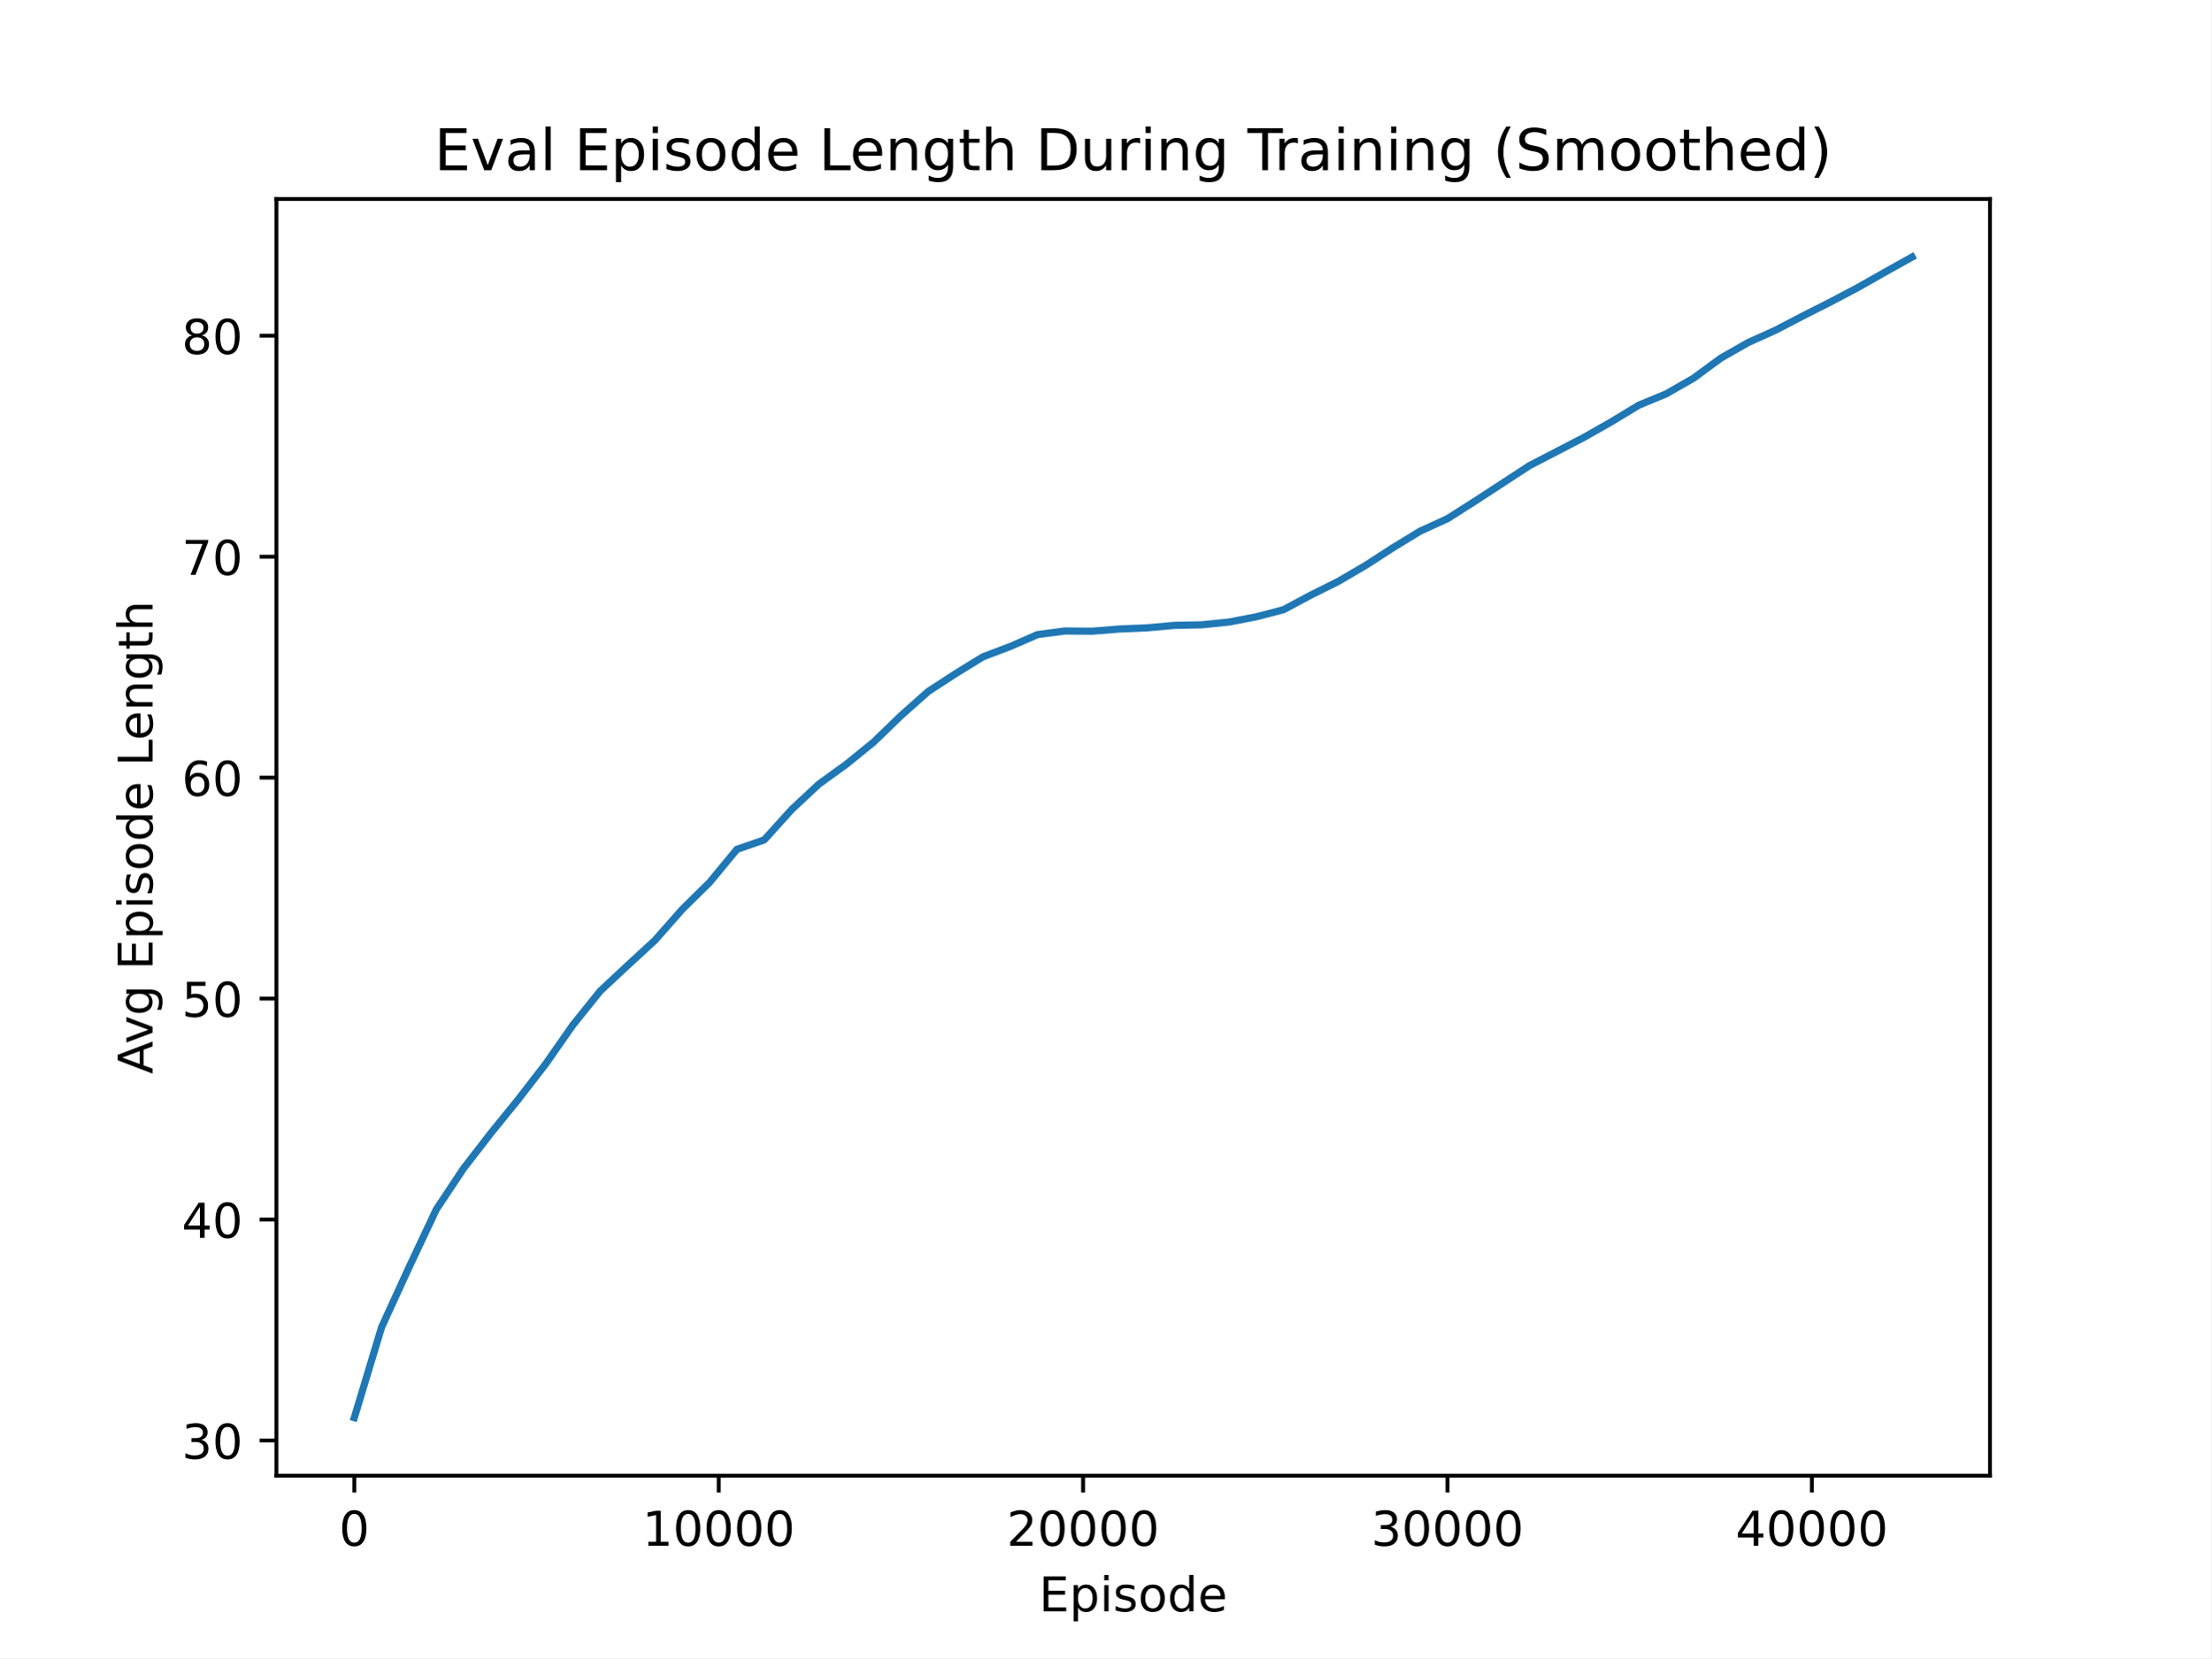
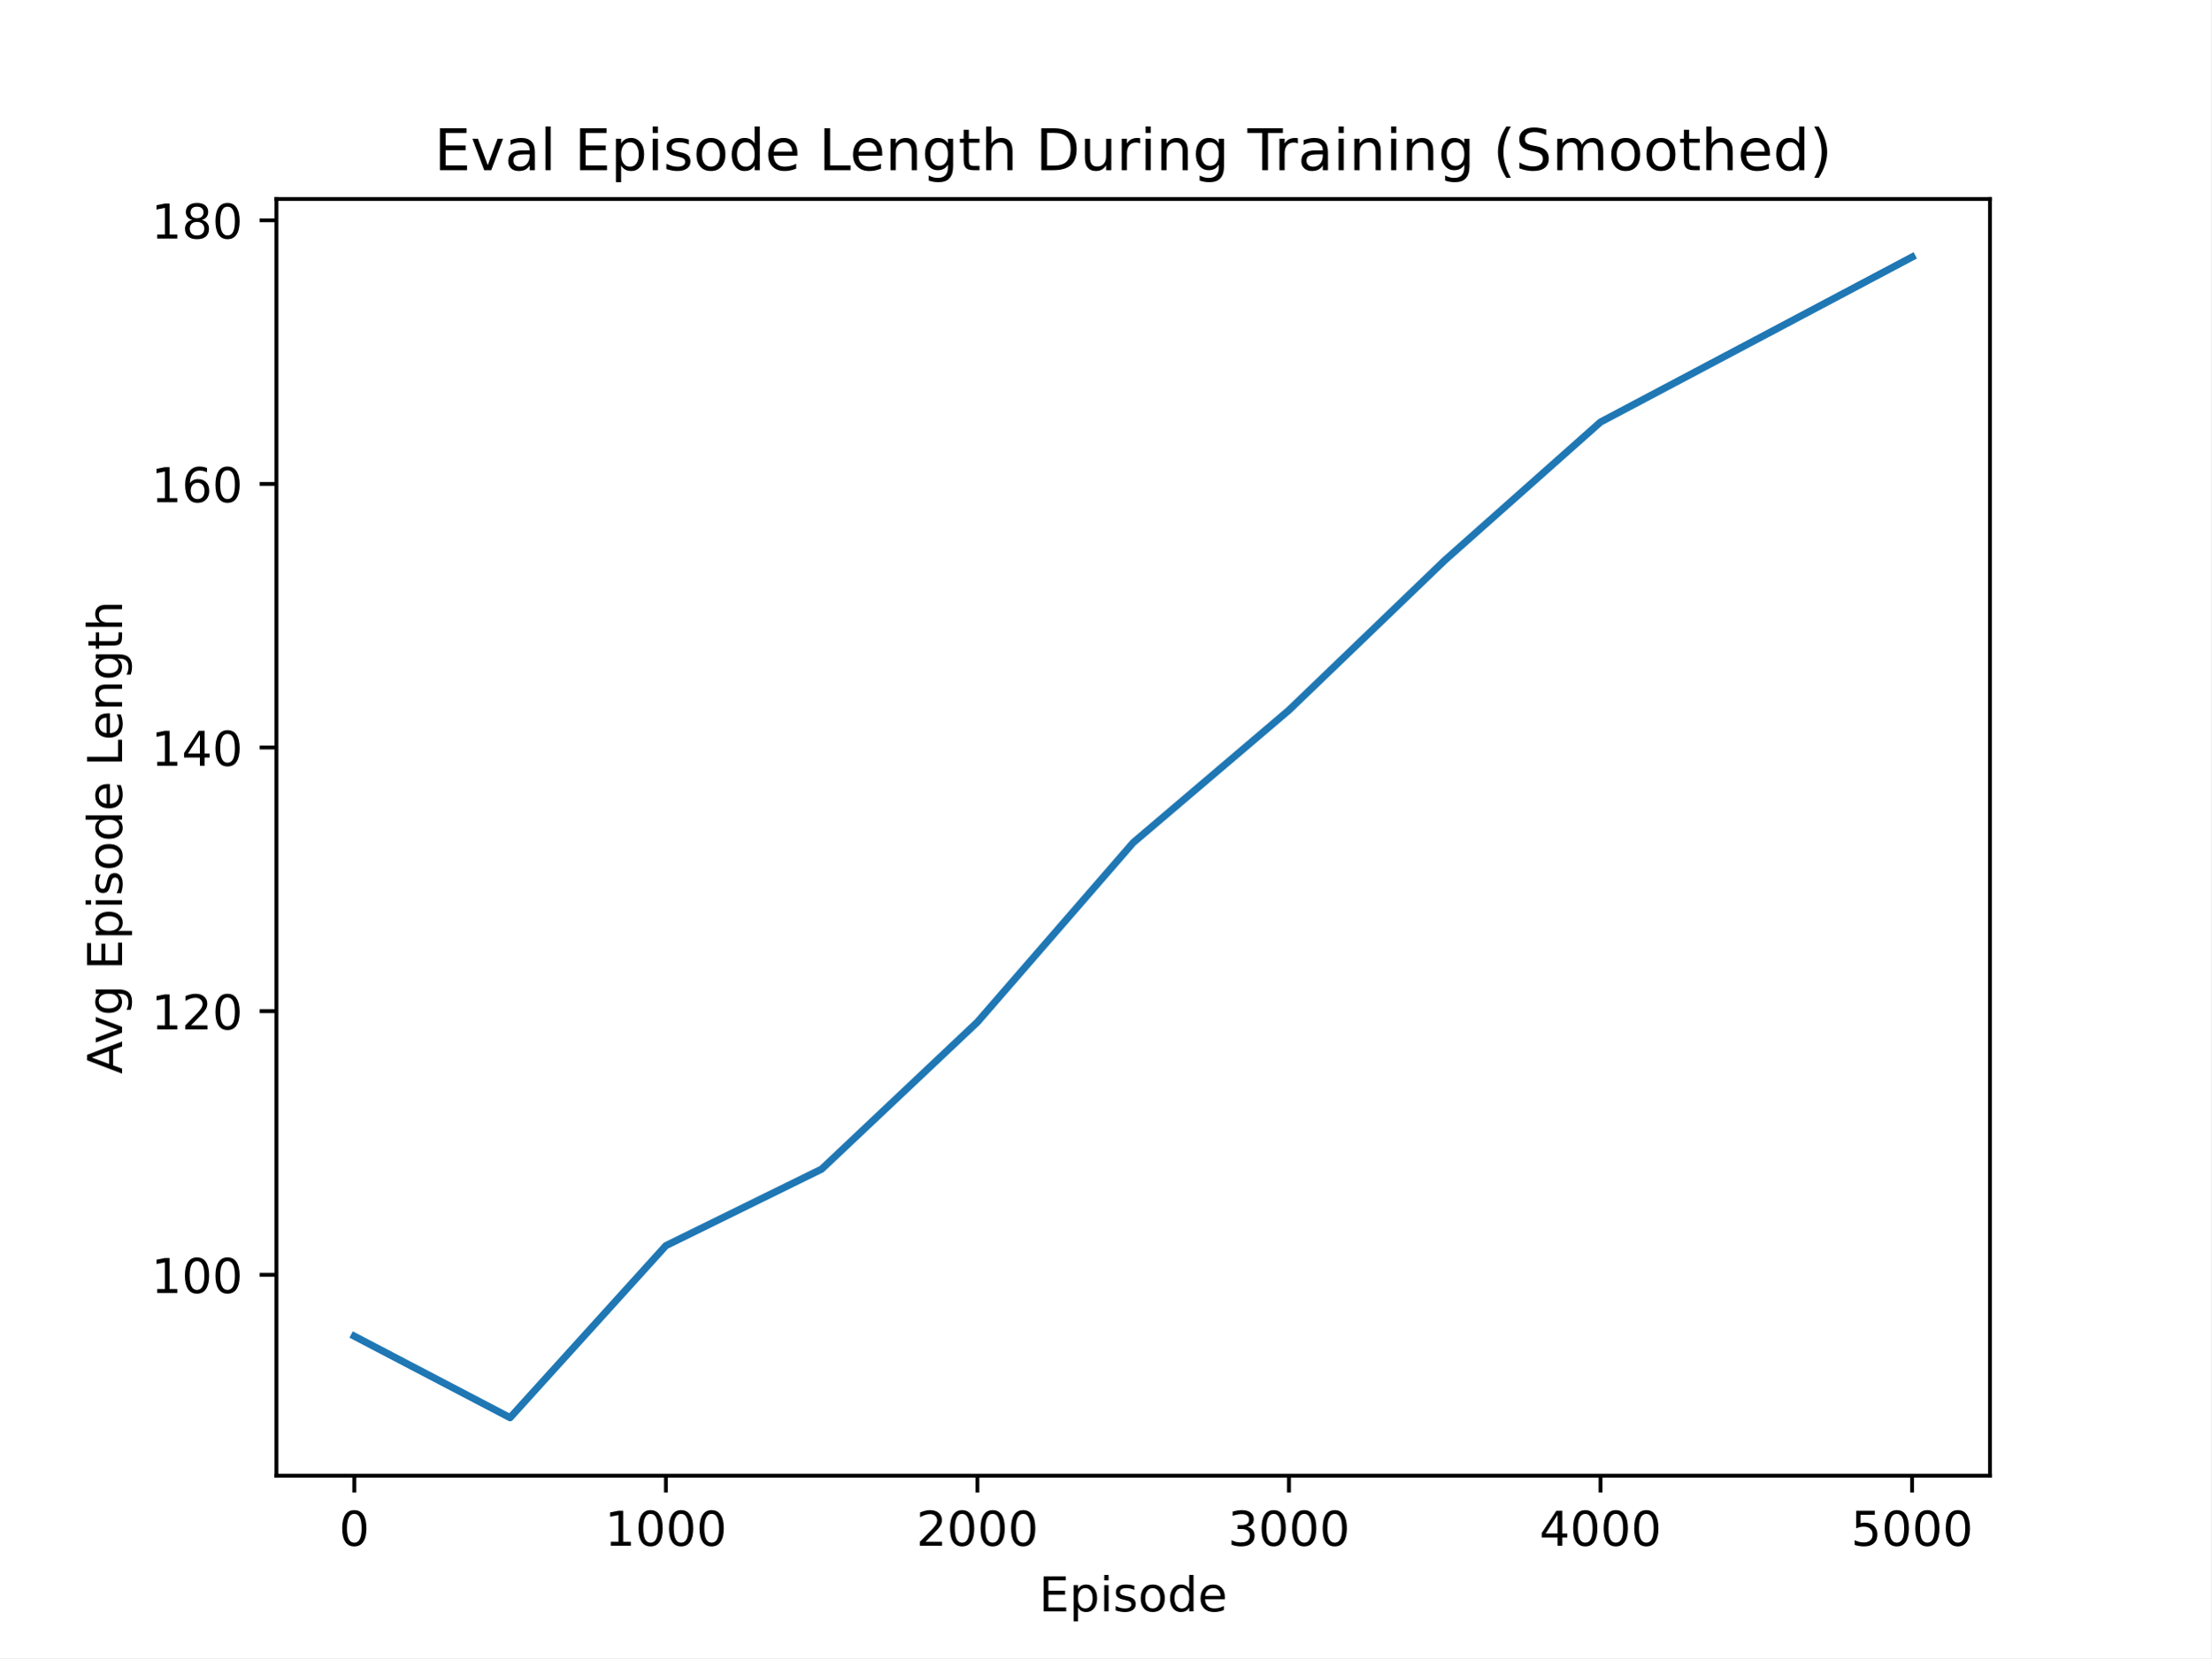
<svg xmlns="http://www.w3.org/2000/svg" xmlns:xlink="http://www.w3.org/1999/xlink" width="460.8pt" height="345.6pt" viewBox="0 0 460.8 345.6" version="1.1">
  <defs>
    <style type="text/css">*{stroke-linejoin: round; stroke-linecap: butt}</style>
  </defs>
  <g id="figure_1">
    <g id="patch_1">
      <path d="M 0 345.6  L 460.8 345.6  L 460.8 0  L 0 0  z " style="fill: #ffffff" />
    </g>
    <g id="axes_1">
      <g id="patch_2">
        <path d="M 57.6 307.584  L 414.72 307.584  L 414.72 41.472  L 57.6 41.472  z " style="fill: #ffffff" />
      </g>
      <g id="matplotlib.axis_1">
        <g id="xtick_1">
          <g id="line2d_1">
            <defs>
-               <path id="m8848bead76" d="M 0 0  L 0 3.5  " style="stroke: #000000; stroke-width: 0.8" />
+               <path id="m1fa37dcdb4" d="M 0 0  L 0 3.5  " style="stroke: #000000; stroke-width: 0.8" />
            </defs>
            <g>
-               <use xlink:href="#m8848bead76" x="73.833" y="307.584" style="stroke: #000000; stroke-width: 0.8" />
+               <use xlink:href="#m1fa37dcdb4" x="73.833" y="307.584" style="stroke: #000000; stroke-width: 0.8" />
            </g>
          </g>
          <g id="text_1">
            <g transform="translate(70.65148 322.1824) scale(0.1 -0.1)">
              <defs>
                <path id="DejaVuSans-30" d="M 2034 4250  Q 1547 4250 1301 3770  Q 1056 3291 1056 2328  Q 1056 1369 1301 889  Q 1547 409 2034 409  Q 2525 409 2770 889  Q 3016 1369 3016 2328  Q 3016 3291 2770 3770  Q 2525 4250 2034 4250  z M 2034 4750  Q 2819 4750 3233 4129  Q 3647 3509 3647 2328  Q 3647 1150 3233 529  Q 2819 -91 2034 -91  Q 1250 -91 836 529  Q 422 1150 422 2328  Q 422 3509 836 4129  Q 1250 4750 2034 4750  z " transform="scale(0.015625)" />
              </defs>
              <use xlink:href="#DejaVuSans-30" />
            </g>
          </g>
        </g>
        <g id="xtick_2">
          <g id="line2d_2">
            <g>
-               <use xlink:href="#m8848bead76" x="149.775" y="307.584" style="stroke: #000000; stroke-width: 0.8" />
+               <use xlink:href="#m1fa37dcdb4" x="138.764" y="307.584" style="stroke: #000000; stroke-width: 0.8" />
            </g>
          </g>
          <g id="text_2">
-             <g transform="translate(133.8691 322.1824) scale(0.1 -0.1)">
+             <g transform="translate(126.0386 322.1824) scale(0.1 -0.1)">
              <defs>
                <path id="DejaVuSans-31" d="M 794 531  L 1825 531  L 1825 4091  L 703 3866  L 703 4441  L 1819 4666  L 2450 4666  L 2450 531  L 3481 531  L 3481 0  L 794 0  L 794 531  z " transform="scale(0.015625)" />
              </defs>
              <use xlink:href="#DejaVuSans-31" />
              <use xlink:href="#DejaVuSans-30" x="63.623" />
              <use xlink:href="#DejaVuSans-30" x="127.246" />
              <use xlink:href="#DejaVuSans-30" x="190.869" />
-               <use xlink:href="#DejaVuSans-30" x="254.492" />
            </g>
          </g>
        </g>
        <g id="xtick_3">
          <g id="line2d_3">
            <g>
-               <use xlink:href="#m8848bead76" x="225.718" y="307.584" style="stroke: #000000; stroke-width: 0.8" />
+               <use xlink:href="#m1fa37dcdb4" x="203.695" y="307.584" style="stroke: #000000; stroke-width: 0.8" />
            </g>
          </g>
          <g id="text_3">
-             <g transform="translate(209.8116 322.1824) scale(0.1 -0.1)">
+             <g transform="translate(190.9695 322.1824) scale(0.1 -0.1)">
              <defs>
                <path id="DejaVuSans-32" d="M 1228 531  L 3431 531  L 3431 0  L 469 0  L 469 531  Q 828 903 1448 1529  Q 2069 2156 2228 2338  Q 2531 2678 2651 2914  Q 2772 3150 2772 3378  Q 2772 3750 2511 3984  Q 2250 4219 1831 4219  Q 1534 4219 1204 4116  Q 875 4013 500 3803  L 500 4441  Q 881 4594 1212 4672  Q 1544 4750 1819 4750  Q 2544 4750 2975 4387  Q 3406 4025 3406 3419  Q 3406 3131 3298 2873  Q 3191 2616 2906 2266  Q 2828 2175 2409 1742  Q 1991 1309 1228 531  z " transform="scale(0.015625)" />
              </defs>
              <use xlink:href="#DejaVuSans-32" />
              <use xlink:href="#DejaVuSans-30" x="63.623" />
              <use xlink:href="#DejaVuSans-30" x="127.246" />
              <use xlink:href="#DejaVuSans-30" x="190.869" />
-               <use xlink:href="#DejaVuSans-30" x="254.492" />
            </g>
          </g>
        </g>
        <g id="xtick_4">
          <g id="line2d_4">
            <g>
-               <use xlink:href="#m8848bead76" x="301.66" y="307.584" style="stroke: #000000; stroke-width: 0.8" />
+               <use xlink:href="#m1fa37dcdb4" x="268.625" y="307.584" style="stroke: #000000; stroke-width: 0.8" />
            </g>
          </g>
          <g id="text_4">
-             <g transform="translate(285.7542 322.1824) scale(0.1 -0.1)">
+             <g transform="translate(255.9005 322.1824) scale(0.1 -0.1)">
              <defs>
                <path id="DejaVuSans-33" d="M 2597 2516  Q 3050 2419 3304 2112  Q 3559 1806 3559 1356  Q 3559 666 3084 287  Q 2609 -91 1734 -91  Q 1441 -91 1130 -33  Q 819 25 488 141  L 488 750  Q 750 597 1062 519  Q 1375 441 1716 441  Q 2309 441 2620 675  Q 2931 909 2931 1356  Q 2931 1769 2642 2001  Q 2353 2234 1838 2234  L 1294 2234  L 1294 2753  L 1863 2753  Q 2328 2753 2575 2939  Q 2822 3125 2822 3475  Q 2822 3834 2567 4026  Q 2313 4219 1838 4219  Q 1578 4219 1281 4162  Q 984 4106 628 3988  L 628 4550  Q 988 4650 1302 4700  Q 1616 4750 1894 4750  Q 2613 4750 3031 4423  Q 3450 4097 3450 3541  Q 3450 3153 3228 2886  Q 3006 2619 2597 2516  z " transform="scale(0.015625)" />
              </defs>
              <use xlink:href="#DejaVuSans-33" />
              <use xlink:href="#DejaVuSans-30" x="63.623" />
              <use xlink:href="#DejaVuSans-30" x="127.246" />
              <use xlink:href="#DejaVuSans-30" x="190.869" />
-               <use xlink:href="#DejaVuSans-30" x="254.492" />
            </g>
          </g>
        </g>
        <g id="xtick_5">
          <g id="line2d_5">
            <g>
-               <use xlink:href="#m8848bead76" x="377.603" y="307.584" style="stroke: #000000; stroke-width: 0.8" />
+               <use xlink:href="#m1fa37dcdb4" x="333.556" y="307.584" style="stroke: #000000; stroke-width: 0.8" />
            </g>
          </g>
          <g id="text_5">
-             <g transform="translate(361.6968 322.1824) scale(0.1 -0.1)">
+             <g transform="translate(320.8314 322.1824) scale(0.1 -0.1)">
              <defs>
                <path id="DejaVuSans-34" d="M 2419 4116  L 825 1625  L 2419 1625  L 2419 4116  z M 2253 4666  L 3047 4666  L 3047 1625  L 3713 1625  L 3713 1100  L 3047 1100  L 3047 0  L 2419 0  L 2419 1100  L 313 1100  L 313 1709  L 2253 4666  z " transform="scale(0.015625)" />
              </defs>
              <use xlink:href="#DejaVuSans-34" />
              <use xlink:href="#DejaVuSans-30" x="63.623" />
              <use xlink:href="#DejaVuSans-30" x="127.246" />
              <use xlink:href="#DejaVuSans-30" x="190.869" />
-               <use xlink:href="#DejaVuSans-30" x="254.492" />
-             </g>
-           </g>
-         </g>
-         <g id="text_6">
+             </g>
+           </g>
+         </g>
+         <g id="xtick_6">
+           <g id="line2d_6">
+             <g>
+               <use xlink:href="#m1fa37dcdb4" x="398.487" y="307.584" style="stroke: #000000; stroke-width: 0.8" />
+             </g>
+           </g>
+           <g id="text_6">
+             <g transform="translate(385.7623 322.1824) scale(0.1 -0.1)">
+               <defs>
+                 <path id="DejaVuSans-35" d="M 691 4666  L 3169 4666  L 3169 4134  L 1269 4134  L 1269 2991  Q 1406 3038 1543 3061  Q 1681 3084 1819 3084  Q 2600 3084 3056 2656  Q 3513 2228 3513 1497  Q 3513 744 3044 326  Q 2575 -91 1722 -91  Q 1428 -91 1123 -41  Q 819 9 494 109  L 494 744  Q 775 591 1075 516  Q 1375 441 1709 441  Q 2250 441 2565 725  Q 2881 1009 2881 1497  Q 2881 1984 2565 2268  Q 2250 2553 1709 2553  Q 1456 2553 1204 2497  Q 953 2441 691 2322  L 691 4666  z " transform="scale(0.015625)" />
+               </defs>
+               <use xlink:href="#DejaVuSans-35" />
+               <use xlink:href="#DejaVuSans-30" x="63.623" />
+               <use xlink:href="#DejaVuSans-30" x="127.246" />
+               <use xlink:href="#DejaVuSans-30" x="190.869" />
+             </g>
+           </g>
+         </g>
+         <g id="text_7">
          <g transform="translate(216.5225 335.8606) scale(0.1 -0.1)">
            <defs>
              <path id="DejaVuSans-45" d="M 628 4666  L 3578 4666  L 3578 4134  L 1259 4134  L 1259 2753  L 3481 2753  L 3481 2222  L 1259 2222  L 1259 531  L 3634 531  L 3634 0  L 628 0  L 628 4666  z " transform="scale(0.015625)" />
              <path id="DejaVuSans-70" d="M 1159 525  L 1159 -1331  L 581 -1331  L 581 3500  L 1159 3500  L 1159 2969  Q 1341 3281 1617 3432  Q 1894 3584 2278 3584  Q 2916 3584 3314 3078  Q 3713 2572 3713 1747  Q 3713 922 3314 415  Q 2916 -91 2278 -91  Q 1894 -91 1617 61  Q 1341 213 1159 525  z M 3116 1747  Q 3116 2381 2855 2742  Q 2594 3103 2138 3103  Q 1681 3103 1420 2742  Q 1159 2381 1159 1747  Q 1159 1113 1420 752  Q 1681 391 2138 391  Q 2594 391 2855 752  Q 3116 1113 3116 1747  z " transform="scale(0.015625)" />
              <path id="DejaVuSans-69" d="M 603 3500  L 1178 3500  L 1178 0  L 603 0  L 603 3500  z M 603 4863  L 1178 4863  L 1178 4134  L 603 4134  L 603 4863  z " transform="scale(0.015625)" />
              <path id="DejaVuSans-73" d="M 2834 3397  L 2834 2853  Q 2591 2978 2328 3040  Q 2066 3103 1784 3103  Q 1356 3103 1142 2972  Q 928 2841 928 2578  Q 928 2378 1081 2264  Q 1234 2150 1697 2047  L 1894 2003  Q 2506 1872 2764 1633  Q 3022 1394 3022 966  Q 3022 478 2636 193  Q 2250 -91 1575 -91  Q 1294 -91 989 -36  Q 684 19 347 128  L 347 722  Q 666 556 975 473  Q 1284 391 1588 391  Q 1994 391 2212 530  Q 2431 669 2431 922  Q 2431 1156 2273 1281  Q 2116 1406 1581 1522  L 1381 1569  Q 847 1681 609 1914  Q 372 2147 372 2553  Q 372 3047 722 3315  Q 1072 3584 1716 3584  Q 2034 3584 2315 3537  Q 2597 3491 2834 3397  z " transform="scale(0.015625)" />
              <path id="DejaVuSans-6f" d="M 1959 3097  Q 1497 3097 1228 2736  Q 959 2375 959 1747  Q 959 1119 1226 758  Q 1494 397 1959 397  Q 2419 397 2687 759  Q 2956 1122 2956 1747  Q 2956 2369 2687 2733  Q 2419 3097 1959 3097  z M 1959 3584  Q 2709 3584 3137 3096  Q 3566 2609 3566 1747  Q 3566 888 3137 398  Q 2709 -91 1959 -91  Q 1206 -91 779 398  Q 353 888 353 1747  Q 353 2609 779 3096  Q 1206 3584 1959 3584  z " transform="scale(0.015625)" />
              <path id="DejaVuSans-64" d="M 2906 2969  L 2906 4863  L 3481 4863  L 3481 0  L 2906 0  L 2906 525  Q 2725 213 2448 61  Q 2172 -91 1784 -91  Q 1150 -91 751 415  Q 353 922 353 1747  Q 353 2572 751 3078  Q 1150 3584 1784 3584  Q 2172 3584 2448 3432  Q 2725 3281 2906 2969  z M 947 1747  Q 947 1113 1208 752  Q 1469 391 1925 391  Q 2381 391 2643 752  Q 2906 1113 2906 1747  Q 2906 2381 2643 2742  Q 2381 3103 1925 3103  Q 1469 3103 1208 2742  Q 947 2381 947 1747  z " transform="scale(0.015625)" />
              <path id="DejaVuSans-65" d="M 3597 1894  L 3597 1613  L 953 1613  Q 991 1019 1311 708  Q 1631 397 2203 397  Q 2534 397 2845 478  Q 3156 559 3463 722  L 3463 178  Q 3153 47 2828 -22  Q 2503 -91 2169 -91  Q 1331 -91 842 396  Q 353 884 353 1716  Q 353 2575 817 3079  Q 1281 3584 2069 3584  Q 2775 3584 3186 3129  Q 3597 2675 3597 1894  z M 3022 2063  Q 3016 2534 2758 2815  Q 2500 3097 2075 3097  Q 1594 3097 1305 2825  Q 1016 2553 972 2059  L 3022 2063  z " transform="scale(0.015625)" />
            </defs>
            <use xlink:href="#DejaVuSans-45" />
            <use xlink:href="#DejaVuSans-70" x="63.184" />
            <use xlink:href="#DejaVuSans-69" x="126.66" />
            <use xlink:href="#DejaVuSans-73" x="154.443" />
            <use xlink:href="#DejaVuSans-6f" x="206.543" />
            <use xlink:href="#DejaVuSans-64" x="267.725" />
            <use xlink:href="#DejaVuSans-65" x="331.201" />
          </g>
        </g>
      </g>
      <g id="matplotlib.axis_2">
        <g id="ytick_1">
-           <g id="line2d_6">
+           <g id="line2d_7">
            <defs>
-               <path id="meea69fbc09" d="M 0 0  L -3.5 0  " style="stroke: #000000; stroke-width: 0.8" />
+               <path id="m5fd90a06db" d="M 0 0  L -3.5 0  " style="stroke: #000000; stroke-width: 0.8" />
            </defs>
            <g>
-               <use xlink:href="#meea69fbc09" x="57.6" y="300.254" style="stroke: #000000; stroke-width: 0.8" />
-             </g>
-           </g>
-           <g id="text_7">
-             <g transform="translate(37.875 304.0532) scale(0.1 -0.1)">
-               <use xlink:href="#DejaVuSans-33" />
-               <use xlink:href="#DejaVuSans-30" x="63.623" />
+               <use xlink:href="#m5fd90a06db" x="57.6" y="265.708" style="stroke: #000000; stroke-width: 0.8" />
+             </g>
+           </g>
+           <g id="text_8">
+             <g transform="translate(31.5125 269.5067) scale(0.1 -0.1)">
+               <use xlink:href="#DejaVuSans-31" />
+               <use xlink:href="#DejaVuSans-30" x="63.623" />
+               <use xlink:href="#DejaVuSans-30" x="127.246" />
            </g>
          </g>
        </g>
        <g id="ytick_2">
-           <g id="line2d_7">
-             <g>
-               <use xlink:href="#meea69fbc09" x="57.6" y="254.197" style="stroke: #000000; stroke-width: 0.8" />
-             </g>
-           </g>
-           <g id="text_8">
-             <g transform="translate(37.875 257.9959) scale(0.1 -0.1)">
-               <use xlink:href="#DejaVuSans-34" />
-               <use xlink:href="#DejaVuSans-30" x="63.623" />
+           <g id="line2d_8">
+             <g>
+               <use xlink:href="#m5fd90a06db" x="57.6" y="210.759" style="stroke: #000000; stroke-width: 0.8" />
+             </g>
+           </g>
+           <g id="text_9">
+             <g transform="translate(31.5125 214.5581) scale(0.1 -0.1)">
+               <use xlink:href="#DejaVuSans-31" />
+               <use xlink:href="#DejaVuSans-32" x="63.623" />
+               <use xlink:href="#DejaVuSans-30" x="127.246" />
            </g>
          </g>
        </g>
        <g id="ytick_3">
-           <g id="line2d_8">
-             <g>
-               <use xlink:href="#meea69fbc09" x="57.6" y="208.139" style="stroke: #000000; stroke-width: 0.8" />
-             </g>
-           </g>
-           <g id="text_9">
-             <g transform="translate(37.875 211.9386) scale(0.1 -0.1)">
-               <defs>
-                 <path id="DejaVuSans-35" d="M 691 4666  L 3169 4666  L 3169 4134  L 1269 4134  L 1269 2991  Q 1406 3038 1543 3061  Q 1681 3084 1819 3084  Q 2600 3084 3056 2656  Q 3513 2228 3513 1497  Q 3513 744 3044 326  Q 2575 -91 1722 -91  Q 1428 -91 1123 -41  Q 819 9 494 109  L 494 744  Q 775 591 1075 516  Q 1375 441 1709 441  Q 2250 441 2565 725  Q 2881 1009 2881 1497  Q 2881 1984 2565 2268  Q 2250 2553 1709 2553  Q 1456 2553 1204 2497  Q 953 2441 691 2322  L 691 4666  z " transform="scale(0.015625)" />
-               </defs>
-               <use xlink:href="#DejaVuSans-35" />
-               <use xlink:href="#DejaVuSans-30" x="63.623" />
+           <g id="line2d_9">
+             <g>
+               <use xlink:href="#m5fd90a06db" x="57.6" y="155.81" style="stroke: #000000; stroke-width: 0.8" />
+             </g>
+           </g>
+           <g id="text_10">
+             <g transform="translate(31.5125 159.6095) scale(0.1 -0.1)">
+               <use xlink:href="#DejaVuSans-31" />
+               <use xlink:href="#DejaVuSans-34" x="63.623" />
+               <use xlink:href="#DejaVuSans-30" x="127.246" />
            </g>
          </g>
        </g>
        <g id="ytick_4">
-           <g id="line2d_9">
-             <g>
-               <use xlink:href="#meea69fbc09" x="57.6" y="162.082" style="stroke: #000000; stroke-width: 0.8" />
-             </g>
-           </g>
-           <g id="text_10">
-             <g transform="translate(37.875 165.8813) scale(0.1 -0.1)">
+           <g id="line2d_10">
+             <g>
+               <use xlink:href="#m5fd90a06db" x="57.6" y="100.862" style="stroke: #000000; stroke-width: 0.8" />
+             </g>
+           </g>
+           <g id="text_11">
+             <g transform="translate(31.5125 104.6609) scale(0.1 -0.1)">
              <defs>
                <path id="DejaVuSans-36" d="M 2113 2584  Q 1688 2584 1439 2293  Q 1191 2003 1191 1497  Q 1191 994 1439 701  Q 1688 409 2113 409  Q 2538 409 2786 701  Q 3034 994 3034 1497  Q 3034 2003 2786 2293  Q 2538 2584 2113 2584  z M 3366 4563  L 3366 3988  Q 3128 4100 2886 4159  Q 2644 4219 2406 4219  Q 1781 4219 1451 3797  Q 1122 3375 1075 2522  Q 1259 2794 1537 2939  Q 1816 3084 2150 3084  Q 2853 3084 3261 2657  Q 3669 2231 3669 1497  Q 3669 778 3244 343  Q 2819 -91 2113 -91  Q 1303 -91 875 529  Q 447 1150 447 2328  Q 447 3434 972 4092  Q 1497 4750 2381 4750  Q 2619 4750 2861 4703  Q 3103 4656 3366 4563  z " transform="scale(0.015625)" />
              </defs>
-               <use xlink:href="#DejaVuSans-36" />
-               <use xlink:href="#DejaVuSans-30" x="63.623" />
+               <use xlink:href="#DejaVuSans-31" />
+               <use xlink:href="#DejaVuSans-36" x="63.623" />
+               <use xlink:href="#DejaVuSans-30" x="127.246" />
            </g>
          </g>
        </g>
        <g id="ytick_5">
-           <g id="line2d_10">
-             <g>
-               <use xlink:href="#meea69fbc09" x="57.6" y="116.025" style="stroke: #000000; stroke-width: 0.8" />
-             </g>
-           </g>
-           <g id="text_11">
-             <g transform="translate(37.875 119.824) scale(0.1 -0.1)">
-               <defs>
-                 <path id="DejaVuSans-37" d="M 525 4666  L 3525 4666  L 3525 4397  L 1831 0  L 1172 0  L 2766 4134  L 525 4134  L 525 4666  z " transform="scale(0.015625)" />
-               </defs>
-               <use xlink:href="#DejaVuSans-37" />
-               <use xlink:href="#DejaVuSans-30" x="63.623" />
-             </g>
-           </g>
-         </g>
-         <g id="ytick_6">
          <g id="line2d_11">
            <g>
-               <use xlink:href="#meea69fbc09" x="57.6" y="69.967" style="stroke: #000000; stroke-width: 0.8" />
+               <use xlink:href="#m5fd90a06db" x="57.6" y="45.913" style="stroke: #000000; stroke-width: 0.8" />
            </g>
          </g>
          <g id="text_12">
-             <g transform="translate(37.875 73.76669) scale(0.1 -0.1)">
+             <g transform="translate(31.5125 49.71233) scale(0.1 -0.1)">
              <defs>
                <path id="DejaVuSans-38" d="M 2034 2216  Q 1584 2216 1326 1975  Q 1069 1734 1069 1313  Q 1069 891 1326 650  Q 1584 409 2034 409  Q 2484 409 2743 651  Q 3003 894 3003 1313  Q 3003 1734 2745 1975  Q 2488 2216 2034 2216  z M 1403 2484  Q 997 2584 770 2862  Q 544 3141 544 3541  Q 544 4100 942 4425  Q 1341 4750 2034 4750  Q 2731 4750 3128 4425  Q 3525 4100 3525 3541  Q 3525 3141 3298 2862  Q 3072 2584 2669 2484  Q 3125 2378 3379 2068  Q 3634 1759 3634 1313  Q 3634 634 3220 271  Q 2806 -91 2034 -91  Q 1263 -91 848 271  Q 434 634 434 1313  Q 434 1759 690 2068  Q 947 2378 1403 2484  z M 1172 3481  Q 1172 3119 1398 2916  Q 1625 2713 2034 2713  Q 2441 2713 2670 2916  Q 2900 3119 2900 3481  Q 2900 3844 2670 4047  Q 2441 4250 2034 4250  Q 1625 4250 1398 4047  Q 1172 3844 1172 3481  z " transform="scale(0.015625)" />
              </defs>
-               <use xlink:href="#DejaVuSans-38" />
-               <use xlink:href="#DejaVuSans-30" x="63.623" />
+               <use xlink:href="#DejaVuSans-31" />
+               <use xlink:href="#DejaVuSans-38" x="63.623" />
+               <use xlink:href="#DejaVuSans-30" x="127.246" />
            </g>
          </g>
        </g>
        <g id="text_13">
-           <g transform="translate(31.79531 223.8507) rotate(-90) scale(0.1 -0.1)">
+           <g transform="translate(25.43281 223.8507) rotate(-90) scale(0.1 -0.1)">
            <defs>
              <path id="DejaVuSans-41" d="M 2188 4044  L 1331 1722  L 3047 1722  L 2188 4044  z M 1831 4666  L 2547 4666  L 4325 0  L 3669 0  L 3244 1197  L 1141 1197  L 716 0  L 50 0  L 1831 4666  z " transform="scale(0.015625)" />
              <path id="DejaVuSans-76" d="M 191 3500  L 800 3500  L 1894 563  L 2988 3500  L 3597 3500  L 2284 0  L 1503 0  L 191 3500  z " transform="scale(0.015625)" />
              <path id="DejaVuSans-67" d="M 2906 1791  Q 2906 2416 2648 2759  Q 2391 3103 1925 3103  Q 1463 3103 1205 2759  Q 947 2416 947 1791  Q 947 1169 1205 825  Q 1463 481 1925 481  Q 2391 481 2648 825  Q 2906 1169 2906 1791  z M 3481 434  Q 3481 -459 3084 -895  Q 2688 -1331 1869 -1331  Q 1566 -1331 1297 -1286  Q 1028 -1241 775 -1147  L 775 -588  Q 1028 -725 1275 -790  Q 1522 -856 1778 -856  Q 2344 -856 2625 -561  Q 2906 -266 2906 331  L 2906 616  Q 2728 306 2450 153  Q 2172 0 1784 0  Q 1141 0 747 490  Q 353 981 353 1791  Q 353 2603 747 3093  Q 1141 3584 1784 3584  Q 2172 3584 2450 3431  Q 2728 3278 2906 2969  L 2906 3500  L 3481 3500  L 3481 434  z " transform="scale(0.015625)" />
              <path id="DejaVuSans-20" transform="scale(0.015625)" />
              <path id="DejaVuSans-4c" d="M 628 4666  L 1259 4666  L 1259 531  L 3531 531  L 3531 0  L 628 0  L 628 4666  z " transform="scale(0.015625)" />
              <path id="DejaVuSans-6e" d="M 3513 2113  L 3513 0  L 2938 0  L 2938 2094  Q 2938 2591 2744 2837  Q 2550 3084 2163 3084  Q 1697 3084 1428 2787  Q 1159 2491 1159 1978  L 1159 0  L 581 0  L 581 3500  L 1159 3500  L 1159 2956  Q 1366 3272 1645 3428  Q 1925 3584 2291 3584  Q 2894 3584 3203 3211  Q 3513 2838 3513 2113  z " transform="scale(0.015625)" />
              <path id="DejaVuSans-74" d="M 1172 4494  L 1172 3500  L 2356 3500  L 2356 3053  L 1172 3053  L 1172 1153  Q 1172 725 1289 603  Q 1406 481 1766 481  L 2356 481  L 2356 0  L 1766 0  Q 1100 0 847 248  Q 594 497 594 1153  L 594 3053  L 172 3053  L 172 3500  L 594 3500  L 594 4494  L 1172 4494  z " transform="scale(0.015625)" />
              <path id="DejaVuSans-68" d="M 3513 2113  L 3513 0  L 2938 0  L 2938 2094  Q 2938 2591 2744 2837  Q 2550 3084 2163 3084  Q 1697 3084 1428 2787  Q 1159 2491 1159 1978  L 1159 0  L 581 0  L 581 4863  L 1159 4863  L 1159 2956  Q 1366 3272 1645 3428  Q 1925 3584 2291 3584  Q 2894 3584 3203 3211  Q 3513 2838 3513 2113  z " transform="scale(0.015625)" />
            </defs>
            <use xlink:href="#DejaVuSans-41" />
            <use xlink:href="#DejaVuSans-76" x="62.533" />
            <use xlink:href="#DejaVuSans-67" x="121.713" />
            <use xlink:href="#DejaVuSans-20" x="185.189" />
            <use xlink:href="#DejaVuSans-45" x="216.977" />
            <use xlink:href="#DejaVuSans-70" x="280.16" />
            <use xlink:href="#DejaVuSans-69" x="343.637" />
            <use xlink:href="#DejaVuSans-73" x="371.42" />
            <use xlink:href="#DejaVuSans-6f" x="423.52" />
            <use xlink:href="#DejaVuSans-64" x="484.701" />
            <use xlink:href="#DejaVuSans-65" x="548.178" />
            <use xlink:href="#DejaVuSans-20" x="609.701" />
            <use xlink:href="#DejaVuSans-4c" x="641.488" />
            <use xlink:href="#DejaVuSans-65" x="695.451" />
            <use xlink:href="#DejaVuSans-6e" x="756.975" />
            <use xlink:href="#DejaVuSans-67" x="820.354" />
            <use xlink:href="#DejaVuSans-74" x="883.83" />
            <use xlink:href="#DejaVuSans-68" x="923.039" />
          </g>
        </g>
      </g>
      <g id="line2d_12">
-         <path d="M 73.833 295.488  L 79.528 276.616  L 85.224 264.184  L 90.92 252.085  L 96.616 243.522  L 102.311 236.164  L 108.007 229.148  L 113.703 221.784  L 119.398 213.633  L 125.094 206.549  L 130.79 201.233  L 136.485 195.991  L 142.181 189.533  L 147.877 183.919  L 153.572 177.032  L 159.268 175.056  L 164.964 168.743  L 170.66 163.431  L 176.355 159.309  L 182.051 154.693  L 187.747 149.179  L 193.442 144.12  L 199.138 140.416  L 204.834 136.905  L 210.529 134.747  L 216.225 132.264  L 221.921 131.518  L 227.616 131.561  L 233.312 131.098  L 239.008 130.863  L 244.704 130.352  L 250.399 130.234  L 256.095 129.652  L 261.791 128.562  L 267.486 127.077  L 273.182 124.031  L 278.878 121.192  L 284.573 117.862  L 290.269 114.178  L 295.965 110.705  L 301.66 108.105  L 307.356 104.477  L 313.052 100.764  L 318.748 97.046  L 324.443 94.097  L 330.139 91.143  L 335.835 87.899  L 341.53 84.452  L 347.226 82.089  L 352.922 78.836  L 358.617 74.648  L 364.313 71.397  L 370.009 68.826  L 375.704 65.863  L 381.4 62.977  L 387.096 59.975  L 392.792 56.747  L 398.487 53.568  " clip-path="url(#pf642b4a269)" style="fill: none; stroke: #1f77b4; stroke-width: 1.5; stroke-linecap: square" />
+         <path d="M 73.833 278.502  L 106.298 295.488  L 138.764 259.638  L 171.229 243.681  L 203.695 213.032  L 236.16 175.631  L 268.625 148.012  L 301.091 116.79  L 333.556 87.964  L 366.022 70.776  L 398.487 53.568  " clip-path="url(#pf095aa5f45)" style="fill: none; stroke: #1f77b4; stroke-width: 1.5; stroke-linecap: square" />
      </g>
      <g id="patch_3">
        <path d="M 57.6 307.584  L 57.6 41.472  " style="fill: none; stroke: #000000; stroke-width: 0.8; stroke-linejoin: miter; stroke-linecap: square" />
      </g>
      <g id="patch_4">
        <path d="M 414.72 307.584  L 414.72 41.472  " style="fill: none; stroke: #000000; stroke-width: 0.8; stroke-linejoin: miter; stroke-linecap: square" />
      </g>
      <g id="patch_5">
        <path d="M 57.6 307.584  L 414.72 307.584  " style="fill: none; stroke: #000000; stroke-width: 0.8; stroke-linejoin: miter; stroke-linecap: square" />
      </g>
      <g id="patch_6">
        <path d="M 57.6 41.472  L 414.72 41.472  " style="fill: none; stroke: #000000; stroke-width: 0.8; stroke-linejoin: miter; stroke-linecap: square" />
      </g>
      <g id="text_14">
        <g transform="translate(90.50625 35.472) scale(0.12 -0.12)">
          <defs>
            <path id="DejaVuSans-61" d="M 2194 1759  Q 1497 1759 1228 1600  Q 959 1441 959 1056  Q 959 750 1161 570  Q 1363 391 1709 391  Q 2188 391 2477 730  Q 2766 1069 2766 1631  L 2766 1759  L 2194 1759  z M 3341 1997  L 3341 0  L 2766 0  L 2766 531  Q 2569 213 2275 61  Q 1981 -91 1556 -91  Q 1019 -91 701 211  Q 384 513 384 1019  Q 384 1609 779 1909  Q 1175 2209 1959 2209  L 2766 2209  L 2766 2266  Q 2766 2663 2505 2880  Q 2244 3097 1772 3097  Q 1472 3097 1187 3025  Q 903 2953 641 2809  L 641 3341  Q 956 3463 1253 3523  Q 1550 3584 1831 3584  Q 2591 3584 2966 3190  Q 3341 2797 3341 1997  z " transform="scale(0.015625)" />
            <path id="DejaVuSans-6c" d="M 603 4863  L 1178 4863  L 1178 0  L 603 0  L 603 4863  z " transform="scale(0.015625)" />
            <path id="DejaVuSans-44" d="M 1259 4147  L 1259 519  L 2022 519  Q 2988 519 3436 956  Q 3884 1394 3884 2338  Q 3884 3275 3436 3711  Q 2988 4147 2022 4147  L 1259 4147  z M 628 4666  L 1925 4666  Q 3281 4666 3915 4102  Q 4550 3538 4550 2338  Q 4550 1131 3912 565  Q 3275 0 1925 0  L 628 0  L 628 4666  z " transform="scale(0.015625)" />
            <path id="DejaVuSans-75" d="M 544 1381  L 544 3500  L 1119 3500  L 1119 1403  Q 1119 906 1312 657  Q 1506 409 1894 409  Q 2359 409 2629 706  Q 2900 1003 2900 1516  L 2900 3500  L 3475 3500  L 3475 0  L 2900 0  L 2900 538  Q 2691 219 2414 64  Q 2138 -91 1772 -91  Q 1169 -91 856 284  Q 544 659 544 1381  z M 1991 3584  L 1991 3584  z " transform="scale(0.015625)" />
            <path id="DejaVuSans-72" d="M 2631 2963  Q 2534 3019 2420 3045  Q 2306 3072 2169 3072  Q 1681 3072 1420 2755  Q 1159 2438 1159 1844  L 1159 0  L 581 0  L 581 3500  L 1159 3500  L 1159 2956  Q 1341 3275 1631 3429  Q 1922 3584 2338 3584  Q 2397 3584 2469 3576  Q 2541 3569 2628 3553  L 2631 2963  z " transform="scale(0.015625)" />
            <path id="DejaVuSans-54" d="M -19 4666  L 3928 4666  L 3928 4134  L 2272 4134  L 2272 0  L 1638 0  L 1638 4134  L -19 4134  L -19 4666  z " transform="scale(0.015625)" />
            <path id="DejaVuSans-28" d="M 1984 4856  Q 1566 4138 1362 3434  Q 1159 2731 1159 2009  Q 1159 1288 1364 580  Q 1569 -128 1984 -844  L 1484 -844  Q 1016 -109 783 600  Q 550 1309 550 2009  Q 550 2706 781 3412  Q 1013 4119 1484 4856  L 1984 4856  z " transform="scale(0.015625)" />
            <path id="DejaVuSans-53" d="M 3425 4513  L 3425 3897  Q 3066 4069 2747 4153  Q 2428 4238 2131 4238  Q 1616 4238 1336 4038  Q 1056 3838 1056 3469  Q 1056 3159 1242 3001  Q 1428 2844 1947 2747  L 2328 2669  Q 3034 2534 3370 2195  Q 3706 1856 3706 1288  Q 3706 609 3251 259  Q 2797 -91 1919 -91  Q 1588 -91 1214 -16  Q 841 59 441 206  L 441 856  Q 825 641 1194 531  Q 1563 422 1919 422  Q 2459 422 2753 634  Q 3047 847 3047 1241  Q 3047 1584 2836 1778  Q 2625 1972 2144 2069  L 1759 2144  Q 1053 2284 737 2584  Q 422 2884 422 3419  Q 422 4038 858 4394  Q 1294 4750 2059 4750  Q 2388 4750 2728 4690  Q 3069 4631 3425 4513  z " transform="scale(0.015625)" />
            <path id="DejaVuSans-6d" d="M 3328 2828  Q 3544 3216 3844 3400  Q 4144 3584 4550 3584  Q 5097 3584 5394 3201  Q 5691 2819 5691 2113  L 5691 0  L 5113 0  L 5113 2094  Q 5113 2597 4934 2840  Q 4756 3084 4391 3084  Q 3944 3084 3684 2787  Q 3425 2491 3425 1978  L 3425 0  L 2847 0  L 2847 2094  Q 2847 2600 2669 2842  Q 2491 3084 2119 3084  Q 1678 3084 1418 2786  Q 1159 2488 1159 1978  L 1159 0  L 581 0  L 581 3500  L 1159 3500  L 1159 2956  Q 1356 3278 1631 3431  Q 1906 3584 2284 3584  Q 2666 3584 2933 3390  Q 3200 3197 3328 2828  z " transform="scale(0.015625)" />
            <path id="DejaVuSans-29" d="M 513 4856  L 1013 4856  Q 1481 4119 1714 3412  Q 1947 2706 1947 2009  Q 1947 1309 1714 600  Q 1481 -109 1013 -844  L 513 -844  Q 928 -128 1133 580  Q 1338 1288 1338 2009  Q 1338 2731 1133 3434  Q 928 4138 513 4856  z " transform="scale(0.015625)" />
          </defs>
          <use xlink:href="#DejaVuSans-45" />
          <use xlink:href="#DejaVuSans-76" x="63.184" />
          <use xlink:href="#DejaVuSans-61" x="122.363" />
          <use xlink:href="#DejaVuSans-6c" x="183.643" />
          <use xlink:href="#DejaVuSans-20" x="211.426" />
          <use xlink:href="#DejaVuSans-45" x="243.213" />
          <use xlink:href="#DejaVuSans-70" x="306.396" />
          <use xlink:href="#DejaVuSans-69" x="369.873" />
          <use xlink:href="#DejaVuSans-73" x="397.656" />
          <use xlink:href="#DejaVuSans-6f" x="449.756" />
          <use xlink:href="#DejaVuSans-64" x="510.938" />
          <use xlink:href="#DejaVuSans-65" x="574.414" />
          <use xlink:href="#DejaVuSans-20" x="635.938" />
          <use xlink:href="#DejaVuSans-4c" x="667.725" />
          <use xlink:href="#DejaVuSans-65" x="721.688" />
          <use xlink:href="#DejaVuSans-6e" x="783.211" />
          <use xlink:href="#DejaVuSans-67" x="846.59" />
          <use xlink:href="#DejaVuSans-74" x="910.066" />
          <use xlink:href="#DejaVuSans-68" x="949.275" />
          <use xlink:href="#DejaVuSans-20" x="1012.654" />
          <use xlink:href="#DejaVuSans-44" x="1044.441" />
          <use xlink:href="#DejaVuSans-75" x="1121.443" />
          <use xlink:href="#DejaVuSans-72" x="1184.822" />
          <use xlink:href="#DejaVuSans-69" x="1225.936" />
          <use xlink:href="#DejaVuSans-6e" x="1253.719" />
          <use xlink:href="#DejaVuSans-67" x="1317.098" />
          <use xlink:href="#DejaVuSans-20" x="1380.574" />
          <use xlink:href="#DejaVuSans-54" x="1412.361" />
          <use xlink:href="#DejaVuSans-72" x="1458.695" />
          <use xlink:href="#DejaVuSans-61" x="1499.809" />
          <use xlink:href="#DejaVuSans-69" x="1561.088" />
          <use xlink:href="#DejaVuSans-6e" x="1588.871" />
          <use xlink:href="#DejaVuSans-69" x="1652.25" />
          <use xlink:href="#DejaVuSans-6e" x="1680.033" />
          <use xlink:href="#DejaVuSans-67" x="1743.412" />
          <use xlink:href="#DejaVuSans-20" x="1806.889" />
          <use xlink:href="#DejaVuSans-28" x="1838.676" />
          <use xlink:href="#DejaVuSans-53" x="1877.689" />
          <use xlink:href="#DejaVuSans-6d" x="1941.166" />
          <use xlink:href="#DejaVuSans-6f" x="2038.578" />
          <use xlink:href="#DejaVuSans-6f" x="2099.76" />
          <use xlink:href="#DejaVuSans-74" x="2160.941" />
          <use xlink:href="#DejaVuSans-68" x="2200.15" />
          <use xlink:href="#DejaVuSans-65" x="2263.529" />
          <use xlink:href="#DejaVuSans-64" x="2325.053" />
          <use xlink:href="#DejaVuSans-29" x="2388.529" />
        </g>
      </g>
    </g>
  </g>
  <defs>
-     <clipPath id="pf642b4a269">
+     <clipPath id="pf095aa5f45">
      <rect x="57.6" y="41.472" width="357.12" height="266.112" />
    </clipPath>
  </defs>
</svg>
